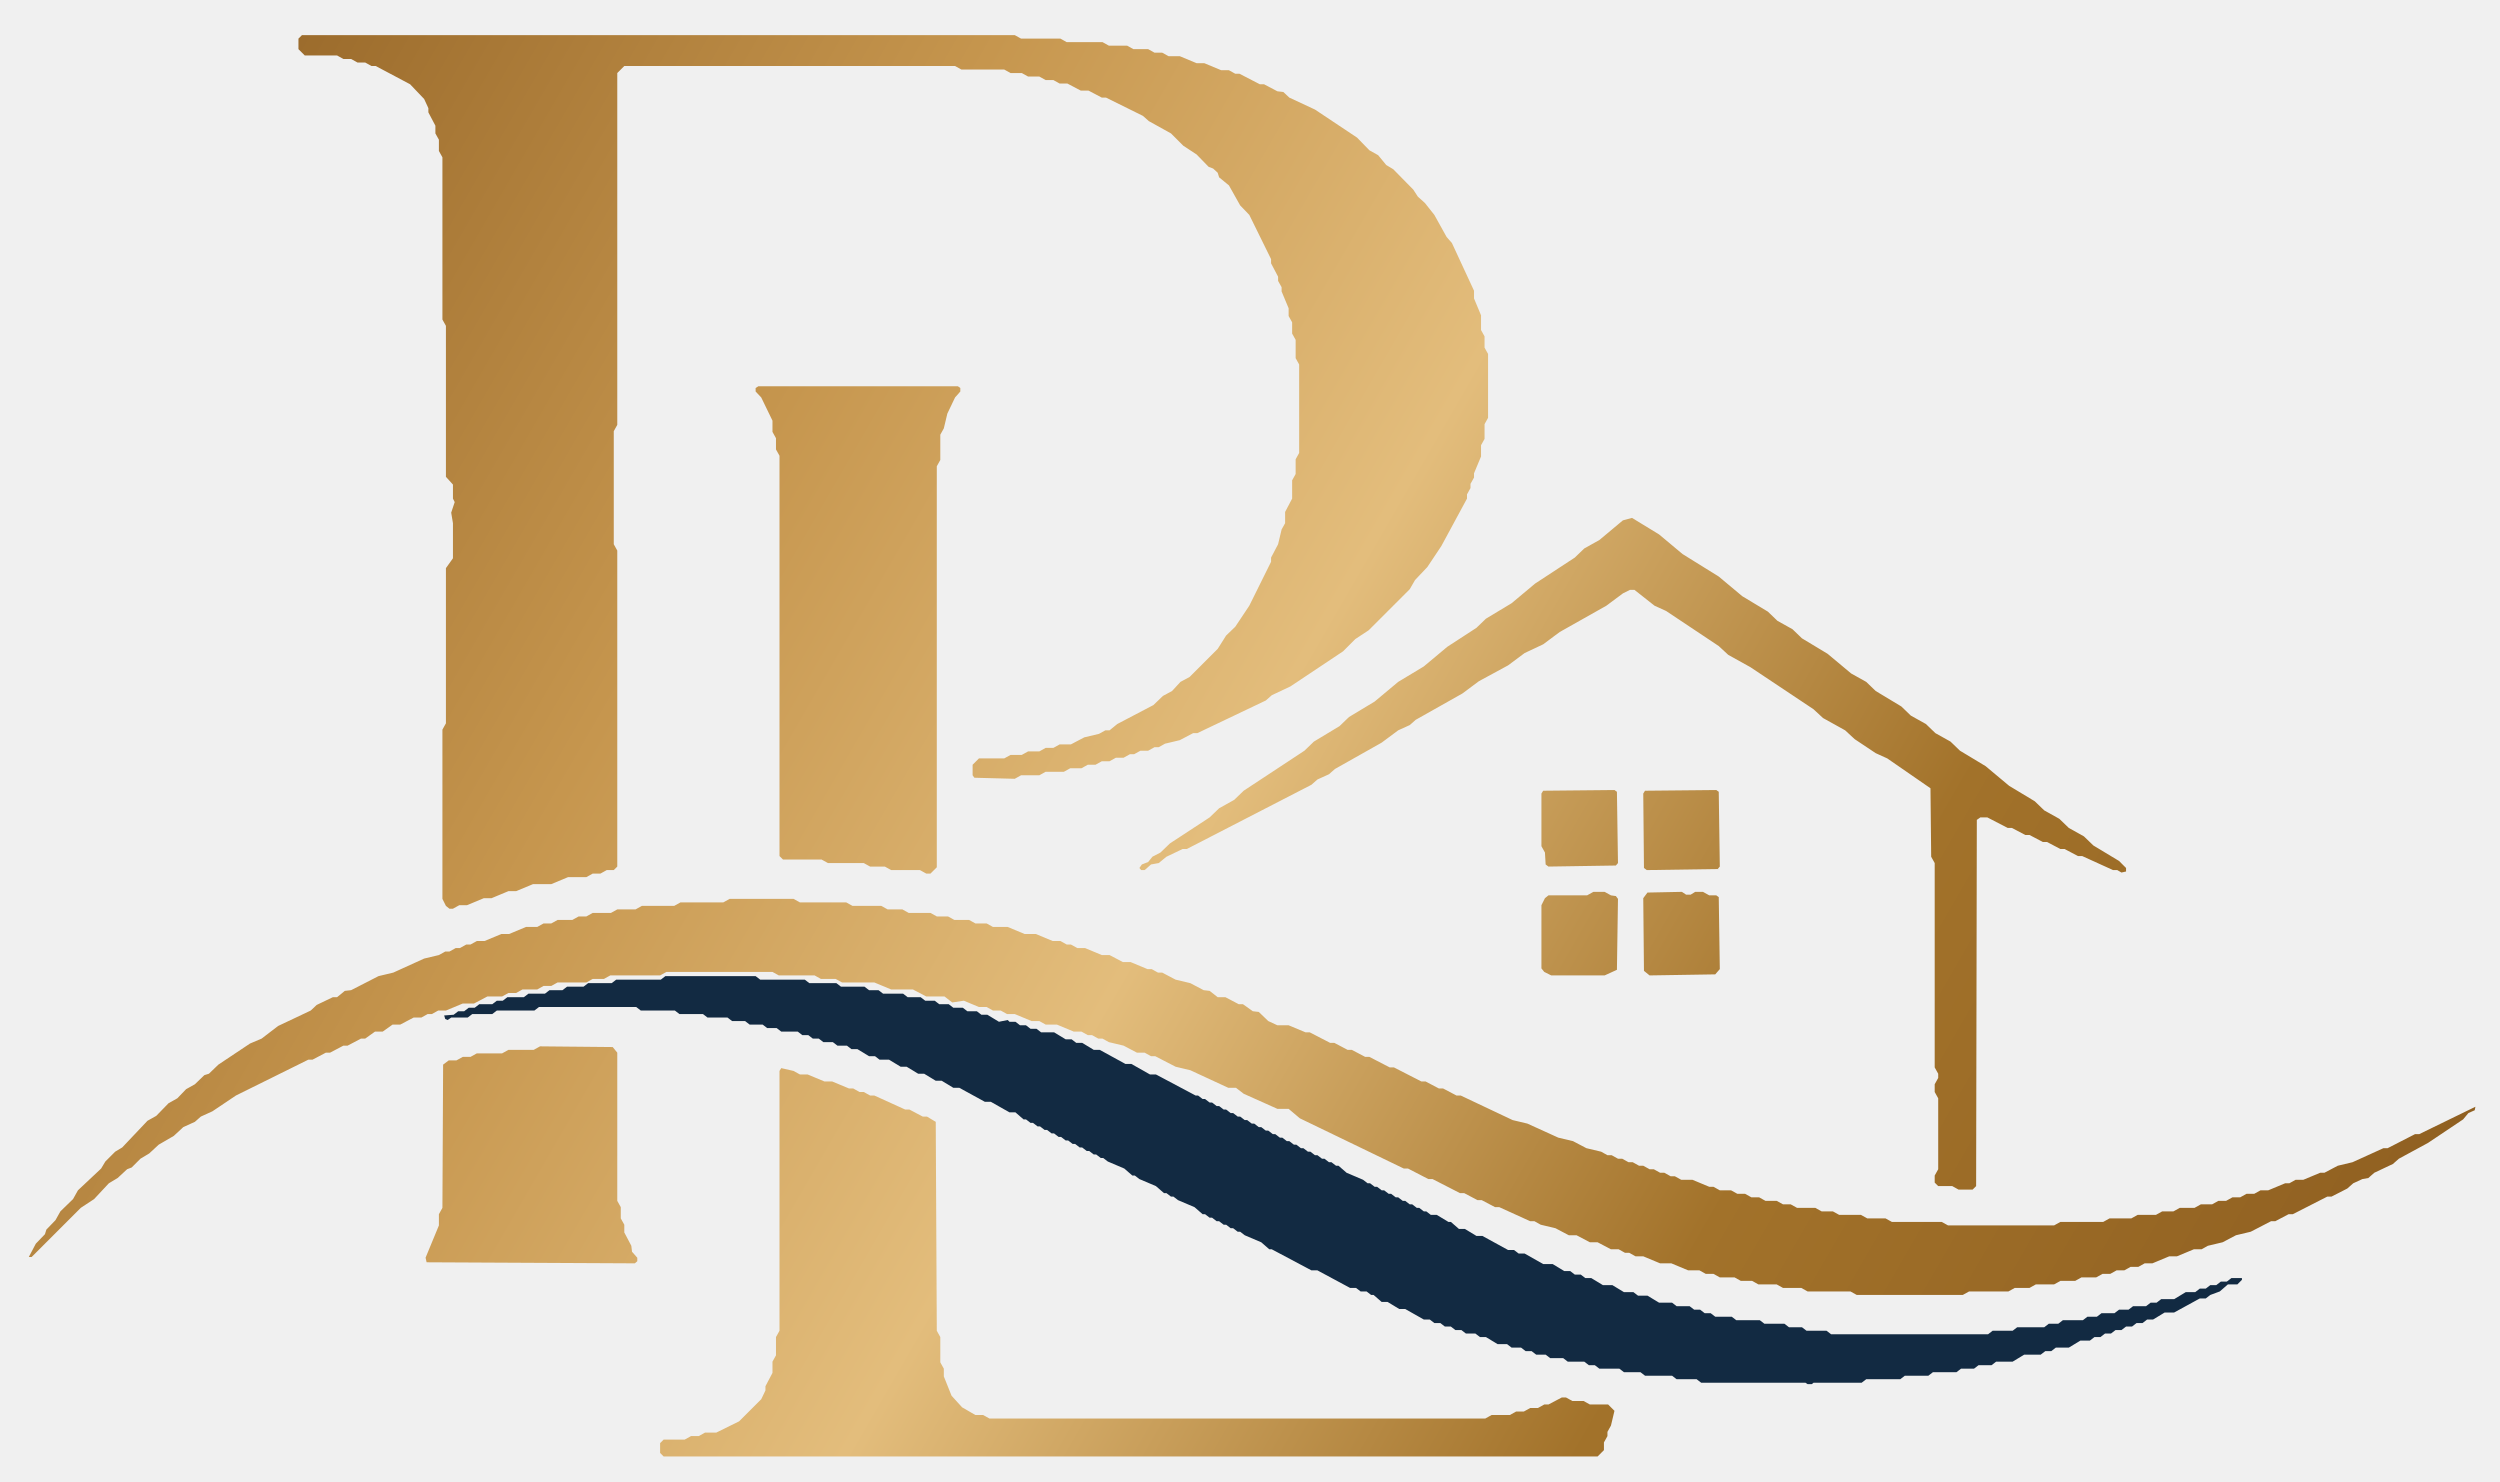
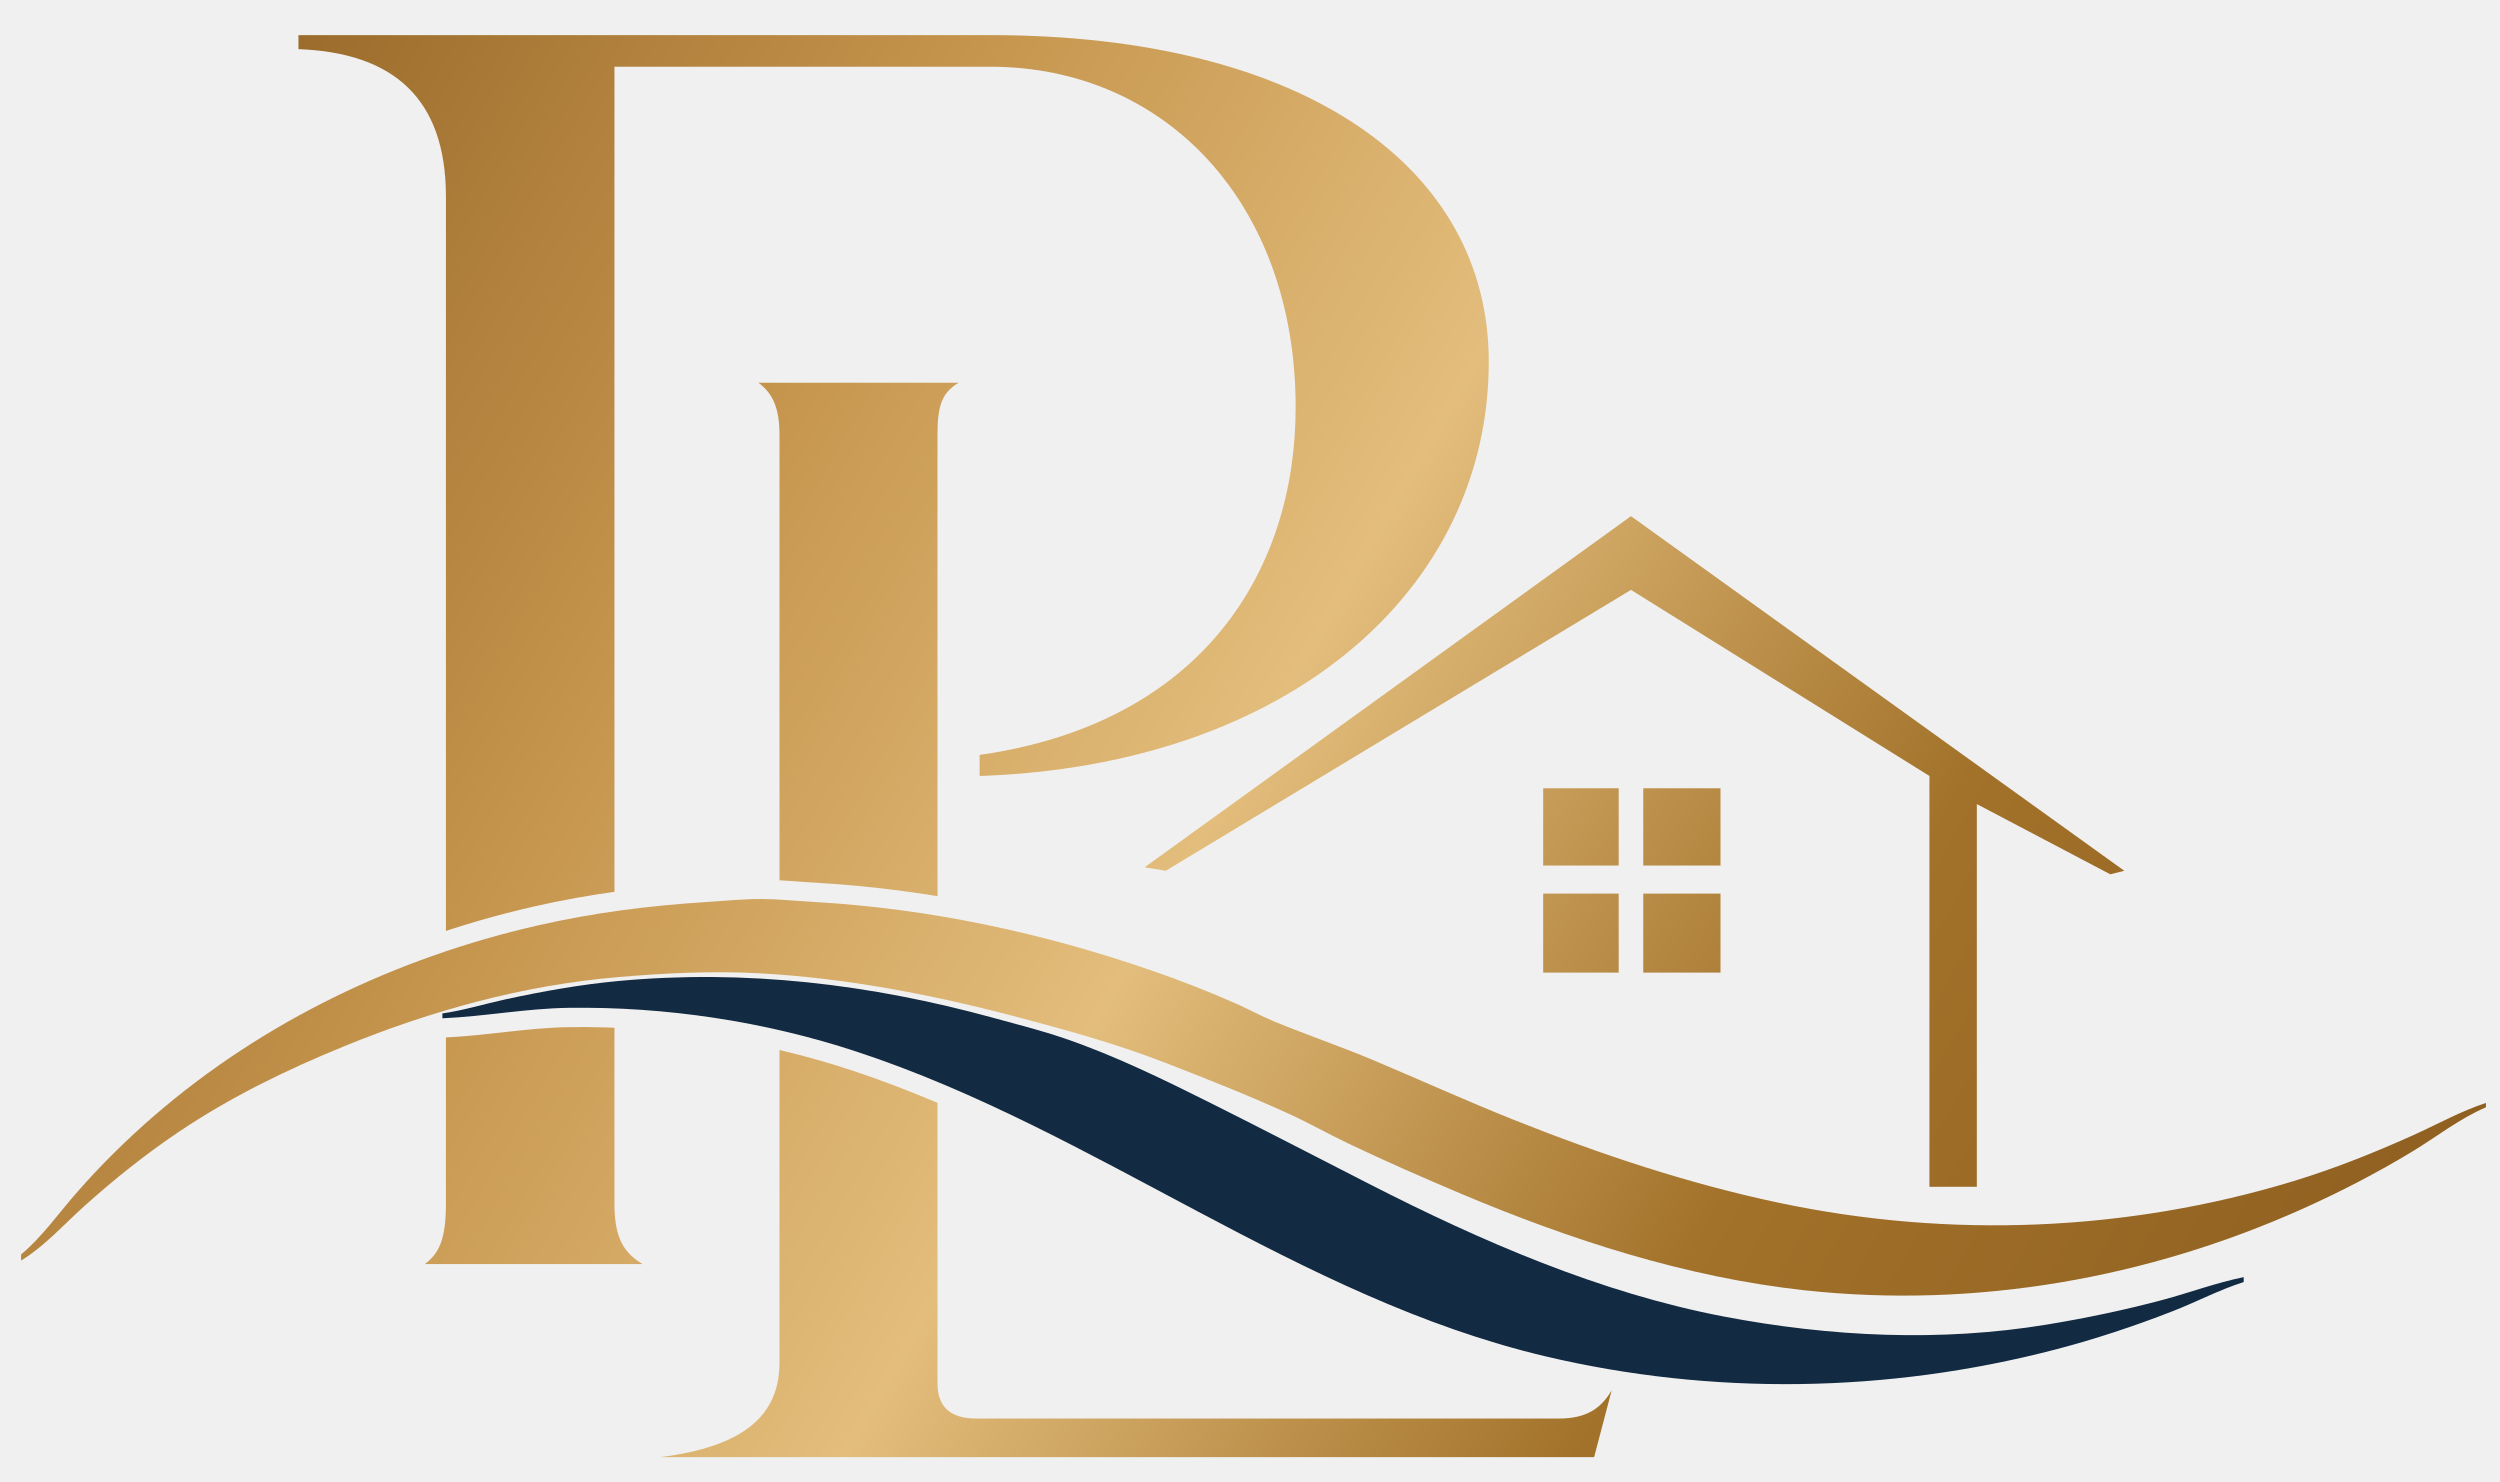
<svg xmlns="http://www.w3.org/2000/svg" viewBox="418 112 712 422">
  <defs>
+     <mask id="am" maskUnits="userSpaceOnUse" x="380" y="90" width="800" height="460">
+       <rect x="380" y="90" width="800" height="460" fill="#fff" />
+       <path d="M424.00 469.28C430.14 464.10 434.72 457.50 440.00 451.48C446.80 443.72 454.20 436.43 462.00 429.69C493.09 402.83 531.04 384.75 571.00 375.60C586.83 371.97 602.81 369.92 619.00 368.91C624.34 368.57 629.64 368.02 635.00 368.04C640.02 368.07 645.00 368.61 650.00 368.89C682.72 370.76 715.06 377.71 746.00 388.41C754.10 391.21 762.17 394.34 770.00 397.82C773.70 399.46 777.26 401.42 781.00 402.96C790.26 406.77 799.76 410.00 809.00 413.89C822.35 419.50 835.55 425.51 849.00 430.87C873.73 440.75 898.92 449.15 925.00 454.63C973.29 464.78 1023.78 462.77 1071.00 448.44C1082.62 444.91 1093.93 440.40 1105.00 435.43C1111.99 432.30 1118.71 428.50 1126.00 426.11C1126.00 426.11 1126.00 427.36 1126.00 427.36C1118.49 430.56 1111.97 435.75 1105.00 439.97C1095.01 446.02 1084.65 451.38 1074.00 456.17C1029.61 476.12 980.48 484.74 932.00 479.48C898.12 475.79 865.28 465.13 834.00 451.93C823.25 447.39 812.53 442.69 802.00 437.67C796.28 434.95 790.76 431.80 785.00 429.18C773.55 423.95 761.73 419.29 750.00 414.73C736.59 409.51 722.88 405.68 709.00 401.99C684.44 395.45 659.43 390.54 634.00 389.18C620.71 388.48 607.24 389.15 594.00 390.28C567.07 392.57 540.93 399.78 516.00 409.98C499.59 416.68 483.75 424.39 469.00 434.30C459.51 440.68 450.50 447.87 442.00 455.51C436.09 460.82 430.79 466.84 424.00 471.02Z" fill="#000" stroke="#000" stroke-width="11.0" stroke-linejoin="round" />
+       <path d="M544.00 400.63C550.10 399.74 555.98 397.92 562.00 396.61C572.51 394.33 583.29 392.40 594.00 391.40C630.29 388.01 665.95 392.28 701.00 401.91C707.69 403.75 714.43 405.44 721.00 407.68C735.45 412.60 749.37 419.44 763.00 426.25C778.07 433.79 793.00 441.56 808.00 449.22C839.81 465.48 873.72 480.23 909.00 486.96C939.22 492.72 970.55 494.25 1001.00 489.23C1012.09 487.40 1023.14 485.10 1034.00 482.19C1041.70 480.12 1049.19 477.32 1057.00 475.73C1057.00 475.73 1057.00 477.13 1057.00 477.13C1050.11 479.31 1043.72 482.71 1037.00 485.34C1025.95 489.67 1014.49 493.46 1003.00 496.44C955.67 508.72 905.61 509.53 858.00 498.25C787.57 481.56 730.23 433.99 662.00 411.52C635.72 402.86 607.64 398.66 580.00 399.03C567.92 399.19 556.04 401.49 544.00 402.01Z" fill="#000" stroke="#000" stroke-width="11.0" stroke-linejoin="round" />
+     </mask>
    <linearGradient id="g" gradientUnits="userSpaceOnUse" x1="420" y1="120" x2="1130" y2="530">
      <stop offset="0" stop-color="#8a5a1e" />
      <stop offset=".3" stop-color="#c6964e" />
      <stop offset=".5" stop-color="#e3bd7c" />
      <stop offset=".72" stop-color="#a2722a" />
      <stop offset="1" stop-color="#8a5a1e" />
    </linearGradient>
  </defs>
-   <path fill="url(#g)" fill-rule="evenodd" d="M606.0 523.0 L606.0 525.8 L607.0 526.8 L873.0 526.8 L874.8 525.0 L874.8 522.8 L875.8 521.0 L875.8 519.8 L876.8 518.0 L877.8 513.8 L876.0 512.0 L870.8 512.0 L869.0 511.0 L865.8 511.0 L864.0 510.0 L862.8 510.0 L859.0 512.0 L857.8 512.0 L856.0 513.0 L853.8 513.0 L852.0 514.0 L849.8 514.0 L848.0 515.0 L842.8 515.0 L841.0 516.0 L699.8 516.0 L698.0 515.0 L695.8 515.0 L692.0 512.8 L689.0 509.5 L686.8 504.0 L686.8 501.8 L685.8 500.0 L685.8 492.8 L684.8 491.0 L684.5 431.5 L682.0 430.0 L680.8 430.0 L677.0 428.0 L675.8 428.0 L667.0 424.0 L665.8 424.0 L664.0 423.0 L662.8 423.0 L661.0 422.0 L659.8 422.0 L655.0 420.0 L652.8 420.0 L648.0 418.0 L645.8 418.0 L644.0 417.0 L640.5 416.2 L640.0 417.0 L640.0 491.0 L639.0 492.8 L639.0 498.0 L638.0 499.8 L638.0 503.0 L636.0 506.8 L636.0 508.0 L634.8 510.5 L628.5 516.8 L622.0 520.0 L618.8 520.0 L617.0 521.0 L614.8 521.0 L613.0 522.0 L607.0 522.0Z M592.5 410.2 L571.8 410.0 L570.0 411.0 L562.8 411.0 L561.0 412.0 L553.8 412.0 L552.0 413.0 L549.8 413.0 L548.0 414.0 L545.8 414.0 L544.2 415.2 L544.0 456.0 L543.0 457.8 L543.0 461.0 L539.2 470.2 L539.5 471.5 L598.8 471.8 L599.5 471.2 L599.5 470.2 L598.0 468.5 L597.8 466.8 L595.8 463.0 L595.8 460.8 L594.8 459.0 L594.8 455.8 L593.8 454.0 L593.8 411.8Z M426.2 470.0 L427.0 470.0 L441.0 456.0 L444.8 453.5 L449.0 449.0 L451.5 447.5 L454.2 445.0 L455.5 444.5 L458.0 442.0 L460.5 440.5 L463.2 438.0 L467.5 435.5 L470.2 433.0 L473.5 431.5 L475.2 430.0 L478.5 428.5 L485.2 424.0 L505.8 413.8 L507.0 413.8 L510.8 411.8 L512.0 411.8 L515.8 409.8 L517.0 409.8 L520.8 407.8 L522.0 407.8 L524.8 405.8 L527.0 405.8 L529.8 403.8 L532.0 403.8 L535.8 401.8 L538.0 401.8 L539.8 400.8 L541.0 400.8 L542.8 399.8 L545.0 399.8 L549.8 397.8 L553.0 397.8 L556.8 395.8 L561.0 395.8 L562.8 394.8 L565.0 394.8 L566.8 393.8 L571.0 393.8 L572.8 392.8 L575.0 392.8 L576.8 391.8 L585.0 391.8 L586.8 390.8 L590.0 390.8 L591.8 389.8 L606.0 389.8 L607.8 388.8 L638.0 388.8 L639.8 389.8 L650.0 389.8 L651.8 390.8 L656.0 390.8 L657.8 391.8 L667.0 391.8 L671.8 393.8 L678.0 393.8 L681.8 395.8 L687.0 395.8 L689.2 397.5 L692.5 397.0 L696.8 398.8 L699.0 398.8 L700.8 399.8 L703.0 399.8 L704.8 400.8 L707.0 400.8 L711.8 402.8 L714.0 402.8 L715.8 403.8 L719.0 403.8 L723.8 405.8 L726.0 405.8 L727.8 406.8 L729.0 406.8 L730.8 407.8 L732.0 407.8 L733.8 408.8 L738.0 409.8 L741.8 411.8 L744.0 411.8 L745.8 412.8 L747.0 412.8 L752.8 415.8 L757.0 416.8 L767.8 421.8 L770.0 421.8 L772.2 423.5 L781.8 427.8 L785.0 427.8 L788.2 430.5 L817.8 444.8 L819.0 444.8 L824.8 447.8 L826.0 447.8 L833.8 451.8 L835.0 451.8 L838.8 453.8 L840.0 453.8 L843.8 455.8 L845.0 455.8 L853.8 459.8 L855.0 459.8 L856.8 460.8 L861.0 461.8 L864.8 463.8 L867.0 463.8 L870.8 465.8 L873.0 465.8 L876.8 467.8 L879.0 467.8 L880.8 468.8 L882.0 468.8 L883.8 469.8 L886.0 469.8 L890.8 471.8 L894.0 471.8 L898.8 473.8 L902.0 473.8 L903.8 474.8 L906.0 474.8 L907.8 475.8 L912.0 475.8 L913.8 476.8 L917.0 476.8 L918.8 477.8 L924.0 477.8 L925.8 478.8 L931.0 478.8 L932.8 479.8 L945.0 479.8 L946.8 480.8 L977.0 480.8 L978.8 479.8 L990.0 479.8 L991.8 478.8 L996.0 478.8 L997.8 477.8 L1003.0 477.8 L1004.8 476.8 L1009.0 476.8 L1010.8 475.8 L1015.0 475.8 L1016.8 474.8 L1019.0 474.8 L1020.8 473.8 L1023.0 473.8 L1024.8 472.8 L1027.0 472.8 L1028.8 471.8 L1031.0 471.8 L1035.8 469.8 L1038.0 469.8 L1042.8 467.8 L1045.0 467.8 L1046.8 466.8 L1051.0 465.8 L1054.8 463.8 L1059.0 462.8 L1064.8 459.8 L1066.0 459.8 L1069.8 457.8 L1071.0 457.8 L1080.8 452.8 L1082.0 452.8 L1086.5 450.5 L1088.2 449.0 L1090.8 447.8 L1092.5 447.5 L1094.2 446.0 L1099.5 443.5 L1101.2 442.0 L1109.5 437.5 L1119.5 430.8 L1121.0 429.0 L1122.8 428.2 L1123.0 427.2 L1107.0 435.0 L1105.8 435.0 L1098.0 439.0 L1096.8 439.0 L1088.0 443.0 L1083.8 444.0 L1080.0 446.0 L1078.8 446.0 L1074.0 448.0 L1071.8 448.0 L1070.0 449.0 L1068.8 449.0 L1064.0 451.0 L1061.8 451.0 L1060.0 452.0 L1057.8 452.0 L1056.0 453.0 L1053.8 453.0 L1052.0 454.0 L1049.8 454.0 L1048.0 455.0 L1044.8 455.0 L1043.0 456.0 L1038.8 456.0 L1037.0 457.0 L1033.8 457.0 L1032.0 458.0 L1026.8 458.0 L1025.0 459.0 L1018.8 459.0 L1017.0 460.0 L1004.8 460.0 L1003.0 461.0 L972.8 461.0 L971.0 460.0 L956.8 460.0 L955.0 459.0 L949.8 459.0 L948.0 458.0 L941.8 458.0 L940.0 457.0 L936.8 457.0 L935.0 456.0 L929.8 456.0 L928.0 455.0 L925.8 455.0 L924.0 454.0 L920.8 454.0 L919.0 453.0 L916.8 453.0 L915.0 452.0 L912.8 452.0 L911.0 451.0 L907.8 451.0 L906.0 450.0 L904.8 450.0 L900.0 448.0 L896.8 448.0 L895.0 447.0 L893.8 447.0 L892.0 446.0 L890.8 446.0 L889.0 445.0 L887.8 445.0 L886.0 444.0 L884.8 444.0 L883.0 443.0 L881.8 443.0 L880.0 442.0 L878.8 442.0 L877.0 441.0 L875.8 441.0 L874.0 440.0 L869.8 439.0 L866.0 437.0 L861.8 436.0 L853.0 432.0 L848.8 431.0 L834.0 424.0 L832.8 424.0 L829.0 422.0 L827.8 422.0 L824.0 420.0 L822.8 420.0 L815.0 416.0 L813.8 416.0 L808.0 413.0 L806.8 413.0 L803.0 411.0 L801.8 411.0 L798.0 409.0 L796.8 409.0 L791.0 406.0 L789.8 406.0 L785.0 404.0 L781.8 404.0 L779.2 402.8 L776.5 400.2 L774.8 400.0 L772.0 398.0 L770.8 398.0 L767.0 396.0 L764.8 396.0 L762.5 394.2 L760.8 394.0 L757.0 392.0 L752.8 391.0 L749.0 389.0 L747.8 389.0 L746.0 388.0 L744.8 388.0 L740.0 386.0 L737.8 386.0 L734.0 384.0 L731.8 384.0 L727.0 382.0 L724.8 382.0 L723.0 381.0 L721.8 381.0 L720.0 380.0 L717.8 380.0 L713.0 378.0 L709.8 378.0 L705.0 376.0 L700.8 376.0 L699.0 375.0 L695.8 375.0 L694.0 374.0 L689.8 374.0 L688.0 373.0 L684.8 373.0 L683.0 372.0 L676.8 372.0 L675.0 371.0 L670.8 371.0 L669.0 370.0 L660.8 370.0 L659.0 369.0 L645.8 369.0 L644.0 368.0 L625.8 368.0 L624.0 369.0 L611.8 369.0 L610.0 370.0 L600.8 370.0 L599.0 371.0 L593.8 371.0 L592.0 372.0 L586.8 372.0 L585.0 373.0 L582.8 373.0 L581.0 374.0 L576.8 374.0 L575.0 375.0 L572.8 375.0 L571.0 376.0 L567.8 376.0 L563.0 378.0 L560.8 378.0 L556.0 380.0 L553.8 380.0 L552.0 381.0 L550.8 381.0 L549.0 382.0 L547.8 382.0 L546.0 383.0 L544.8 383.0 L543.0 384.0 L538.8 385.0 L530.0 389.0 L525.8 390.0 L518.0 394.0 L516.2 394.2 L514.0 396.0 L512.8 396.0 L508.2 398.2 L506.5 399.8 L497.2 404.2 L492.5 407.8 L489.2 409.2 L480.2 415.2 L477.5 417.8 L476.2 418.2 L473.5 420.8 L471.0 422.2 L468.5 424.8 L466.0 426.2 L462.5 429.8 L460.0 431.2 L452.8 438.8 L450.8 440.0 L448.0 442.8 L446.8 444.8 L440.2 451.0 L438.8 453.5 L435.2 457.0 L433.8 459.5 L431.2 462.2 L430.8 463.5 L428.2 466.2Z M887.2 366.2 L886.0 367.8 L886.2 388.5 L887.8 389.8 L906.5 389.5 L907.8 388.0 L907.5 367.5 L906.8 367.0 L904.8 367.0 L903.0 366.0 L900.8 366.0 L899.5 366.8 L898.2 366.8 L897.0 366.0Z M878.2 367.2 L876.8 367.0 L875.0 366.0 L871.8 366.0 L870.0 367.0 L859.0 367.0 L858.0 367.8 L857.0 369.8 L857.0 387.8 L857.8 388.8 L859.8 389.8 L875.0 389.8 L878.5 388.2 L878.8 368.0Z M886.5 337.2 L886.0 338.0 L886.2 359.2 L887.0 359.8 L907.2 359.5 L907.8 358.8 L907.5 337.5 L906.8 337.0Z M857.5 337.2 L857.0 338.0 L857.0 353.0 L858.0 354.8 L858.2 358.2 L859.0 358.8 L878.2 358.5 L878.8 357.8 L878.5 337.5 L877.8 337.0Z M742.5 359.2 L743.0 359.8 L744.0 359.8 L745.8 358.2 L748.0 357.8 L750.2 356.0 L754.8 353.8 L756.0 353.8 L791.5 335.5 L793.2 334.0 L796.5 332.5 L798.2 331.0 L811.5 323.5 L816.2 320.0 L819.5 318.5 L821.2 317.0 L834.5 309.5 L839.2 306.0 L847.5 301.5 L852.2 298.0 L857.5 295.5 L862.2 292.0 L875.5 284.5 L880.2 281.0 L882.2 280.0 L883.5 280.0 L889.2 284.5 L892.5 286.0 L907.5 296.0 L910.2 298.5 L916.5 302.0 L934.5 314.0 L937.2 316.5 L943.5 320.0 L946.2 322.5 L952.2 326.5 L955.5 328.0 L967.8 336.5 L968.0 356.0 L969.0 357.8 L969.0 416.0 L970.0 417.8 L970.0 419.0 L969.0 420.8 L969.0 423.0 L970.0 424.8 L970.0 445.0 L969.0 446.8 L969.0 448.8 L970.0 449.8 L974.0 449.8 L975.8 450.8 L979.8 450.8 L980.8 449.8 L981.0 345.5 L982.0 344.8 L984.0 344.8 L989.8 347.8 L991.0 347.8 L994.8 349.8 L996.0 349.8 L999.8 351.8 L1001.0 351.8 L1004.8 353.8 L1006.0 353.8 L1009.8 355.8 L1011.0 355.8 L1019.8 359.8 L1021.0 359.8 L1022.2 360.5 L1023.5 360.2 L1023.5 359.2 L1021.5 357.2 L1014.2 352.8 L1011.5 350.2 L1007.2 347.8 L1004.5 345.2 L1000.2 342.8 L997.5 340.2 L990.2 335.8 L983.5 330.2 L976.2 325.8 L973.5 323.2 L969.2 320.8 L966.5 318.2 L962.2 315.8 L959.5 313.2 L952.2 308.8 L949.5 306.2 L945.2 303.8 L938.5 298.2 L931.2 293.8 L928.5 291.2 L924.2 288.8 L921.5 286.2 L914.2 281.8 L907.5 276.2 L897.2 269.8 L890.5 264.2 L882.8 259.5 L880.2 260.2 L873.5 265.8 L869.2 268.2 L866.5 270.8 L855.2 278.2 L848.5 283.8 L841.2 288.2 L838.5 290.8 L830.2 296.2 L823.5 301.8 L816.2 306.2 L809.5 311.8 L802.2 316.2 L799.5 318.8 L792.2 323.2 L789.5 325.8 L772.2 337.2 L769.5 339.8 L765.2 342.2 L762.5 344.8 L751.2 352.2 L748.5 354.8 L746.2 356.0 L745.0 357.5 L743.2 358.2Z M634.0 222.0 L633.2 222.5 L633.2 223.5 L634.8 225.2 L638.0 231.8 L638.0 235.0 L639.0 236.8 L639.0 240.0 L640.0 241.8 L640.0 355.8 L641.0 356.8 L652.0 356.8 L653.8 357.8 L664.0 357.8 L665.8 358.8 L670.0 358.8 L671.8 359.8 L680.0 359.8 L681.8 360.8 L683.0 360.8 L684.8 359.0 L684.8 244.8 L685.8 243.0 L685.8 235.8 L686.8 234.0 L687.8 229.8 L690.0 225.2 L691.5 223.5 L691.5 222.5 L690.8 222.0Z M503.0 123.0 L503.0 126.0 L504.8 127.8 L514.0 127.8 L515.8 128.8 L518.0 128.8 L519.8 129.8 L522.0 129.8 L523.8 130.8 L525.0 130.8 L534.8 136.0 L538.8 140.2 L540.0 142.8 L540.0 144.0 L542.0 147.8 L542.0 150.0 L543.0 151.8 L543.0 155.0 L544.0 156.8 L544.0 203.0 L545.0 204.8 L545.0 247.8 L547.0 250.0 L547.0 254.0 L547.5 255.0 L546.5 258.0 L547.0 261.0 L547.0 271.0 L545.0 273.8 L545.0 318.0 L544.0 319.8 L544.0 368.0 L545.0 370.0 L546.0 370.8 L547.0 370.8 L548.8 369.8 L551.0 369.8 L555.8 367.8 L558.0 367.8 L562.8 365.8 L565.0 365.8 L569.8 363.8 L575.0 363.8 L579.8 361.8 L585.0 361.8 L586.8 360.8 L589.0 360.8 L590.8 359.8 L592.8 359.8 L593.8 358.8 L593.8 268.8 L592.8 267.0 L592.8 234.8 L593.8 233.0 L593.8 132.8 L595.8 130.8 L690.0 130.8 L691.8 131.8 L704.0 131.8 L705.8 132.8 L709.0 132.8 L710.8 133.8 L714.0 133.8 L715.8 134.8 L718.0 134.8 L719.8 135.8 L722.0 135.8 L725.8 137.8 L728.0 137.8 L731.8 139.8 L733.0 139.8 L743.5 145.0 L745.2 146.5 L751.5 150.0 L755.0 153.5 L758.8 156.0 L762.2 159.5 L763.5 160.0 L764.8 161.2 L765.2 162.5 L768.0 164.8 L771.2 170.5 L773.8 173.2 L780.0 185.8 L780.0 187.0 L782.0 190.8 L782.0 192.0 L783.0 193.8 L783.0 195.0 L785.0 199.8 L785.0 202.0 L786.0 203.8 L786.0 207.0 L787.0 208.8 L787.0 214.0 L788.0 215.8 L788.0 241.0 L787.0 242.8 L787.0 247.0 L786.0 248.8 L786.0 254.0 L784.0 257.8 L784.0 261.0 L783.0 262.8 L782.0 267.0 L780.0 270.8 L780.0 272.0 L773.8 284.5 L769.8 290.5 L767.2 293.0 L764.8 296.8 L756.8 304.8 L754.2 306.2 L751.8 308.8 L749.2 310.2 L746.5 312.8 L736.2 318.2 L734.0 320.0 L732.8 320.0 L731.0 321.0 L726.8 322.0 L723.0 324.0 L719.8 324.0 L718.0 325.0 L715.8 325.0 L714.0 326.0 L710.8 326.0 L709.0 327.0 L705.8 327.0 L704.0 328.0 L696.8 328.0 L695.0 329.8 L695.0 332.8 L695.5 333.5 L707.0 333.8 L708.8 332.8 L714.0 332.8 L715.8 331.8 L721.0 331.8 L722.8 330.8 L726.0 330.8 L727.8 329.8 L730.0 329.8 L731.8 328.8 L734.0 328.8 L735.8 327.8 L738.0 327.8 L739.8 326.8 L741.0 326.8 L742.8 325.8 L745.0 325.8 L746.8 324.8 L748.0 324.8 L749.8 323.8 L754.0 322.8 L757.8 320.8 L759.0 320.8 L778.5 311.5 L780.2 310.0 L785.5 307.5 L800.5 297.5 L804.0 294.0 L807.8 291.5 L819.5 279.8 L821.0 277.2 L824.5 273.5 L828.5 267.5 L835.8 254.0 L835.8 252.8 L836.8 251.0 L836.8 249.8 L837.8 248.0 L837.8 246.8 L839.8 242.0 L839.8 238.8 L840.8 237.0 L840.8 232.8 L841.8 231.0 L841.8 212.8 L840.8 211.0 L840.8 207.8 L839.8 206.0 L839.8 201.8 L837.8 197.0 L837.8 194.8 L831.5 181.2 L830.0 179.5 L826.5 173.2 L823.8 169.8 L821.8 168.0 L820.5 166.0 L814.8 160.2 L812.8 159.0 L810.5 156.2 L808.0 154.8 L804.5 151.2 L792.5 143.2 L785.2 139.8 L783.5 138.2 L781.8 138.0 L778.0 136.0 L776.8 136.0 L771.0 133.0 L769.8 133.0 L768.0 132.0 L765.8 132.0 L761.0 130.0 L758.8 130.0 L754.0 128.0 L750.8 128.0 L749.0 127.0 L746.8 127.0 L745.0 126.0 L740.8 126.0 L739.0 125.0 L733.8 125.0 L732.0 124.0 L721.8 124.0 L720.0 123.0 L708.8 123.0 L707.0 122.0 L504.0 122.0Z" />
-   <path fill="#122a42" fill-rule="evenodd" d="M544.5 401.2 L544.8 402.2 L545.5 402.5 L546.5 401.8 L551.2 401.8 L552.5 400.8 L558.2 400.8 L559.5 399.8 L570.2 399.8 L571.5 398.8 L599.2 398.8 L600.5 399.8 L610.2 399.8 L611.5 400.8 L618.2 400.8 L619.5 401.8 L625.2 401.8 L626.5 402.8 L630.2 402.8 L631.5 403.8 L635.2 403.8 L636.5 404.8 L639.2 404.8 L640.5 405.8 L645.2 405.8 L646.5 406.8 L648.2 406.8 L649.5 407.8 L651.2 407.8 L652.5 408.8 L655.2 408.8 L656.5 409.8 L659.2 409.8 L660.5 410.8 L662.2 410.8 L665.5 412.8 L667.2 412.8 L668.5 413.8 L671.2 413.8 L674.5 415.8 L676.2 415.8 L679.5 417.8 L681.2 417.8 L684.5 419.8 L686.2 419.8 L689.5 421.8 L691.2 421.8 L698.5 425.8 L700.2 425.8 L705.5 428.8 L707.2 428.8 L709.5 430.8 L710.2 430.8 L711.5 431.8 L712.2 431.8 L713.5 432.8 L714.2 432.8 L715.5 433.8 L716.2 433.8 L717.5 434.8 L718.2 434.8 L719.5 435.8 L720.2 435.8 L721.5 436.8 L722.2 436.8 L723.5 437.8 L724.2 437.8 L725.5 438.8 L726.2 438.8 L727.5 439.8 L728.2 439.8 L729.5 440.8 L730.2 440.8 L731.5 441.8 L732.2 441.8 L733.5 442.8 L738.2 444.8 L740.5 446.8 L741.2 446.8 L742.5 447.8 L747.2 449.8 L749.5 451.8 L750.2 451.8 L751.5 452.8 L752.2 452.8 L753.5 453.8 L758.2 455.8 L760.5 457.8 L761.2 457.8 L762.5 458.8 L763.2 458.8 L764.5 459.8 L765.2 459.8 L766.5 460.8 L767.2 460.8 L768.5 461.8 L769.2 461.8 L770.5 462.8 L771.2 462.8 L772.5 463.8 L777.2 465.8 L779.5 467.8 L780.2 467.8 L791.5 473.8 L793.2 473.8 L802.5 478.8 L804.2 478.8 L805.5 479.8 L807.2 479.8 L808.5 480.8 L809.2 480.8 L811.5 482.8 L813.2 482.8 L816.5 484.8 L818.2 484.8 L823.5 487.8 L825.2 487.8 L826.5 488.8 L828.2 488.8 L829.5 489.8 L831.2 489.8 L832.5 490.8 L834.2 490.8 L835.5 491.8 L838.2 491.8 L839.5 492.8 L841.2 492.8 L844.5 494.8 L847.2 494.8 L848.5 495.8 L851.2 495.8 L852.5 496.8 L854.2 496.8 L855.5 497.8 L858.2 497.8 L859.5 498.8 L863.2 498.8 L864.5 499.8 L869.2 499.8 L870.5 500.8 L872.2 500.8 L873.5 501.8 L879.2 501.8 L880.5 502.8 L885.2 502.8 L886.5 503.8 L894.2 503.8 L895.5 504.8 L901.2 504.8 L902.5 505.8 L932.2 505.8 L932.8 506.2 L934.0 506.2 L934.5 505.8 L948.2 505.8 L949.5 504.8 L959.2 504.8 L960.5 503.8 L967.2 503.8 L968.5 502.8 L975.2 502.8 L976.5 501.8 L980.2 501.8 L981.5 500.8 L985.2 500.8 L986.5 499.8 L991.2 499.8 L994.5 497.8 L999.2 497.8 L1000.5 496.8 L1002.2 496.8 L1003.5 495.8 L1007.2 495.8 L1010.5 493.8 L1013.2 493.8 L1014.5 492.8 L1016.2 492.8 L1017.5 491.8 L1019.2 491.8 L1020.5 490.8 L1022.2 490.8 L1023.5 489.8 L1025.2 489.8 L1026.5 488.8 L1028.2 488.8 L1029.5 487.8 L1031.2 487.8 L1034.5 485.8 L1037.2 485.8 L1044.5 481.8 L1046.2 481.8 L1047.5 480.8 L1050.2 479.8 L1052.5 477.8 L1055.2 477.8 L1056.5 476.5 L1056.5 476.0 L1053.5 476.0 L1052.2 477.0 L1050.5 477.0 L1049.2 478.0 L1047.5 478.0 L1046.2 479.0 L1044.5 479.0 L1043.2 480.0 L1040.5 480.0 L1037.2 482.0 L1033.5 482.0 L1032.2 483.0 L1030.5 483.0 L1029.2 484.0 L1025.5 484.0 L1024.2 485.0 L1021.5 485.0 L1020.2 486.0 L1016.5 486.0 L1015.2 487.0 L1012.5 487.0 L1011.2 488.0 L1005.5 488.0 L1004.2 489.0 L1001.5 489.0 L1000.2 490.0 L992.5 490.0 L991.2 491.0 L985.5 491.0 L984.2 492.0 L939.5 492.0 L938.2 491.0 L932.5 491.0 L931.2 490.0 L927.5 490.0 L926.2 489.0 L920.5 489.0 L919.2 488.0 L912.5 488.0 L911.2 487.0 L906.5 487.0 L905.2 486.0 L903.5 486.0 L902.2 485.0 L900.5 485.0 L899.2 484.0 L895.5 484.0 L894.2 483.0 L890.5 483.0 L887.2 481.0 L884.5 481.0 L883.2 480.0 L880.5 480.0 L877.2 478.0 L874.5 478.0 L871.2 476.0 L869.5 476.0 L868.2 475.0 L866.5 475.0 L865.2 474.0 L863.5 474.0 L860.2 472.0 L857.5 472.0 L852.2 469.0 L850.5 469.0 L849.2 468.0 L847.5 468.0 L840.2 464.0 L838.5 464.0 L835.2 462.0 L833.5 462.0 L831.2 460.0 L830.5 460.0 L827.2 458.0 L825.5 458.0 L824.2 457.0 L823.5 457.0 L822.2 456.0 L821.5 456.0 L820.2 455.0 L819.5 455.0 L818.2 454.0 L817.5 454.0 L816.2 453.0 L815.5 453.0 L814.2 452.0 L813.5 452.0 L812.2 451.0 L811.5 451.0 L810.2 450.0 L809.5 450.0 L808.2 449.0 L807.5 449.0 L806.2 448.0 L801.5 446.0 L799.2 444.0 L798.5 444.0 L797.2 443.0 L796.5 443.0 L795.2 442.0 L794.5 442.0 L793.2 441.0 L792.5 441.0 L791.2 440.0 L790.5 440.0 L789.2 439.0 L788.5 439.0 L787.2 438.0 L786.5 438.0 L785.2 437.0 L784.5 437.0 L783.2 436.0 L782.5 436.0 L781.2 435.0 L780.5 435.0 L779.2 434.0 L778.5 434.0 L777.2 433.0 L776.5 433.0 L775.2 432.0 L774.5 432.0 L773.2 431.0 L772.5 431.0 L771.2 430.0 L770.5 430.0 L769.2 429.0 L768.5 429.0 L767.2 428.0 L766.5 428.0 L765.2 427.0 L764.5 427.0 L763.2 426.0 L762.5 426.0 L761.2 425.0 L760.5 425.0 L759.2 424.0 L758.5 424.0 L747.2 418.0 L745.5 418.0 L740.2 415.0 L738.5 415.0 L731.2 411.0 L729.5 411.0 L726.2 409.0 L724.5 409.0 L723.2 408.0 L721.5 408.0 L718.2 406.0 L714.5 406.0 L713.2 405.0 L711.5 405.0 L710.2 404.0 L708.5 404.0 L707.2 403.0 L705.5 403.0 L705.0 402.5 L702.5 403.0 L699.2 401.0 L697.5 401.0 L696.2 400.0 L693.5 400.0 L692.2 399.0 L689.5 399.0 L688.2 398.0 L685.5 398.0 L684.2 397.0 L681.5 397.0 L680.2 396.0 L676.5 396.0 L675.2 395.0 L669.5 395.0 L668.2 394.0 L665.5 394.0 L664.2 393.0 L657.5 393.0 L656.2 392.0 L648.5 392.0 L647.2 391.0 L634.5 391.0 L633.2 390.0 L607.5 390.0 L606.2 391.0 L593.5 391.0 L592.2 392.0 L585.5 392.0 L584.2 393.0 L579.5 393.0 L578.2 394.0 L574.5 394.0 L573.2 395.0 L568.5 395.0 L567.2 396.0 L562.5 396.0 L561.2 397.0 L559.5 397.0 L558.2 398.0 L554.5 398.0 L553.2 399.0 L551.5 399.0 L550.2 400.0 L548.5 400.0 L547.2 401.0Z" />
+   <g mask="url(#am)">
+     <path d="M503 122 L700 122 C790 122 842 160 842 215 C842 280 785 330 697 333 L697 327 C760 318 787 275 787 228 C787 170 750 131 700 131 L593 131 L593 455 C593 465 596 469 601 472 L539 472 C543 469 545 465 545 455 L545 168 C545 140 530 127 503 126 Z" fill="url(#g)" />
+     <path d="M634 221 L691 221 C686 224 685 228 685 236 L685 506 C685 512 688 516 696 516 L862 516 C870 516 874 513 877 508 L872 527 L606 527 C630 524 640 515 640 500 L640 236 C640 228 638 224 634 221 Z" fill="url(#g)" />
+   </g>
+   <path d="M744 359 L882.5 259 L1023 360 L1019 361 L981 341 L981 450 L967.5 450 L967.5 333 L882.5 280 L750 360 Z M857.5 336.5 h21.5 v22 h-21.5 Z M886 336.5 h22 v22 h-22 Z M857.5 366.5 h21.5 v22.5 h-21.5 Z M886 366.5 h22 v22.5 h-22 Z" fill="url(#g)" fill-rule="evenodd" />
+   <path d="M424.00 469.28C430.14 464.10 434.72 457.50 440.00 451.48C446.80 443.72 454.20 436.43 462.00 429.69C493.09 402.83 531.04 384.75 571.00 375.60C586.83 371.97 602.81 369.92 619.00 368.91C624.34 368.57 629.64 368.02 635.00 368.04C640.02 368.07 645.00 368.61 650.00 368.89C682.72 370.76 715.06 377.71 746.00 388.41C754.10 391.21 762.17 394.34 770.00 397.82C773.70 399.46 777.26 401.42 781.00 402.96C790.26 406.77 799.76 410.00 809.00 413.89C822.35 419.50 835.55 425.51 849.00 430.87C873.73 440.75 898.92 449.15 925.00 454.63C973.29 464.78 1023.78 462.77 1071.00 448.44C1082.62 444.91 1093.93 440.40 1105.00 435.43C1111.99 432.30 1118.71 428.50 1126.00 426.11C1126.00 426.11 1126.00 427.36 1126.00 427.36C1118.49 430.56 1111.97 435.75 1105.00 439.97C1095.01 446.02 1084.65 451.38 1074.00 456.17C1029.61 476.12 980.48 484.74 932.00 479.48C898.12 475.79 865.28 465.13 834.00 451.93C823.25 447.39 812.53 442.69 802.00 437.67C796.28 434.95 790.76 431.80 785.00 429.18C773.55 423.95 761.73 419.29 750.00 414.73C736.59 409.51 722.88 405.68 709.00 401.99C684.44 395.45 659.43 390.54 634.00 389.18C620.71 388.48 607.24 389.15 594.00 390.28C567.07 392.57 540.93 399.78 516.00 409.98C499.59 416.68 483.75 424.39 469.00 434.30C459.51 440.68 450.50 447.87 442.00 455.51C436.09 460.82 430.79 466.84 424.00 471.02Z" fill="url(#g)" />
+   <path d="M544.00 400.63C550.10 399.74 555.98 397.92 562.00 396.61C572.51 394.33 583.29 392.40 594.00 391.40C630.29 388.01 665.95 392.28 701.00 401.91C707.69 403.75 714.43 405.44 721.00 407.68C735.45 412.60 749.37 419.44 763.00 426.25C778.07 433.79 793.00 441.56 808.00 449.22C839.81 465.48 873.72 480.23 909.00 486.96C939.22 492.72 970.55 494.25 1001.00 489.23C1012.09 487.40 1023.14 485.10 1034.00 482.19C1041.70 480.12 1049.19 477.32 1057.00 475.73C1057.00 475.73 1057.00 477.13 1057.00 477.13C1050.11 479.31 1043.72 482.71 1037.00 485.34C1025.95 489.67 1014.49 493.46 1003.00 496.44C955.67 508.72 905.61 509.53 858.00 498.25C787.57 481.56 730.23 433.99 662.00 411.52C635.72 402.86 607.64 398.66 580.00 399.03C567.92 399.19 556.04 401.49 544.00 402.01Z" fill="#122a42" />
</svg>
